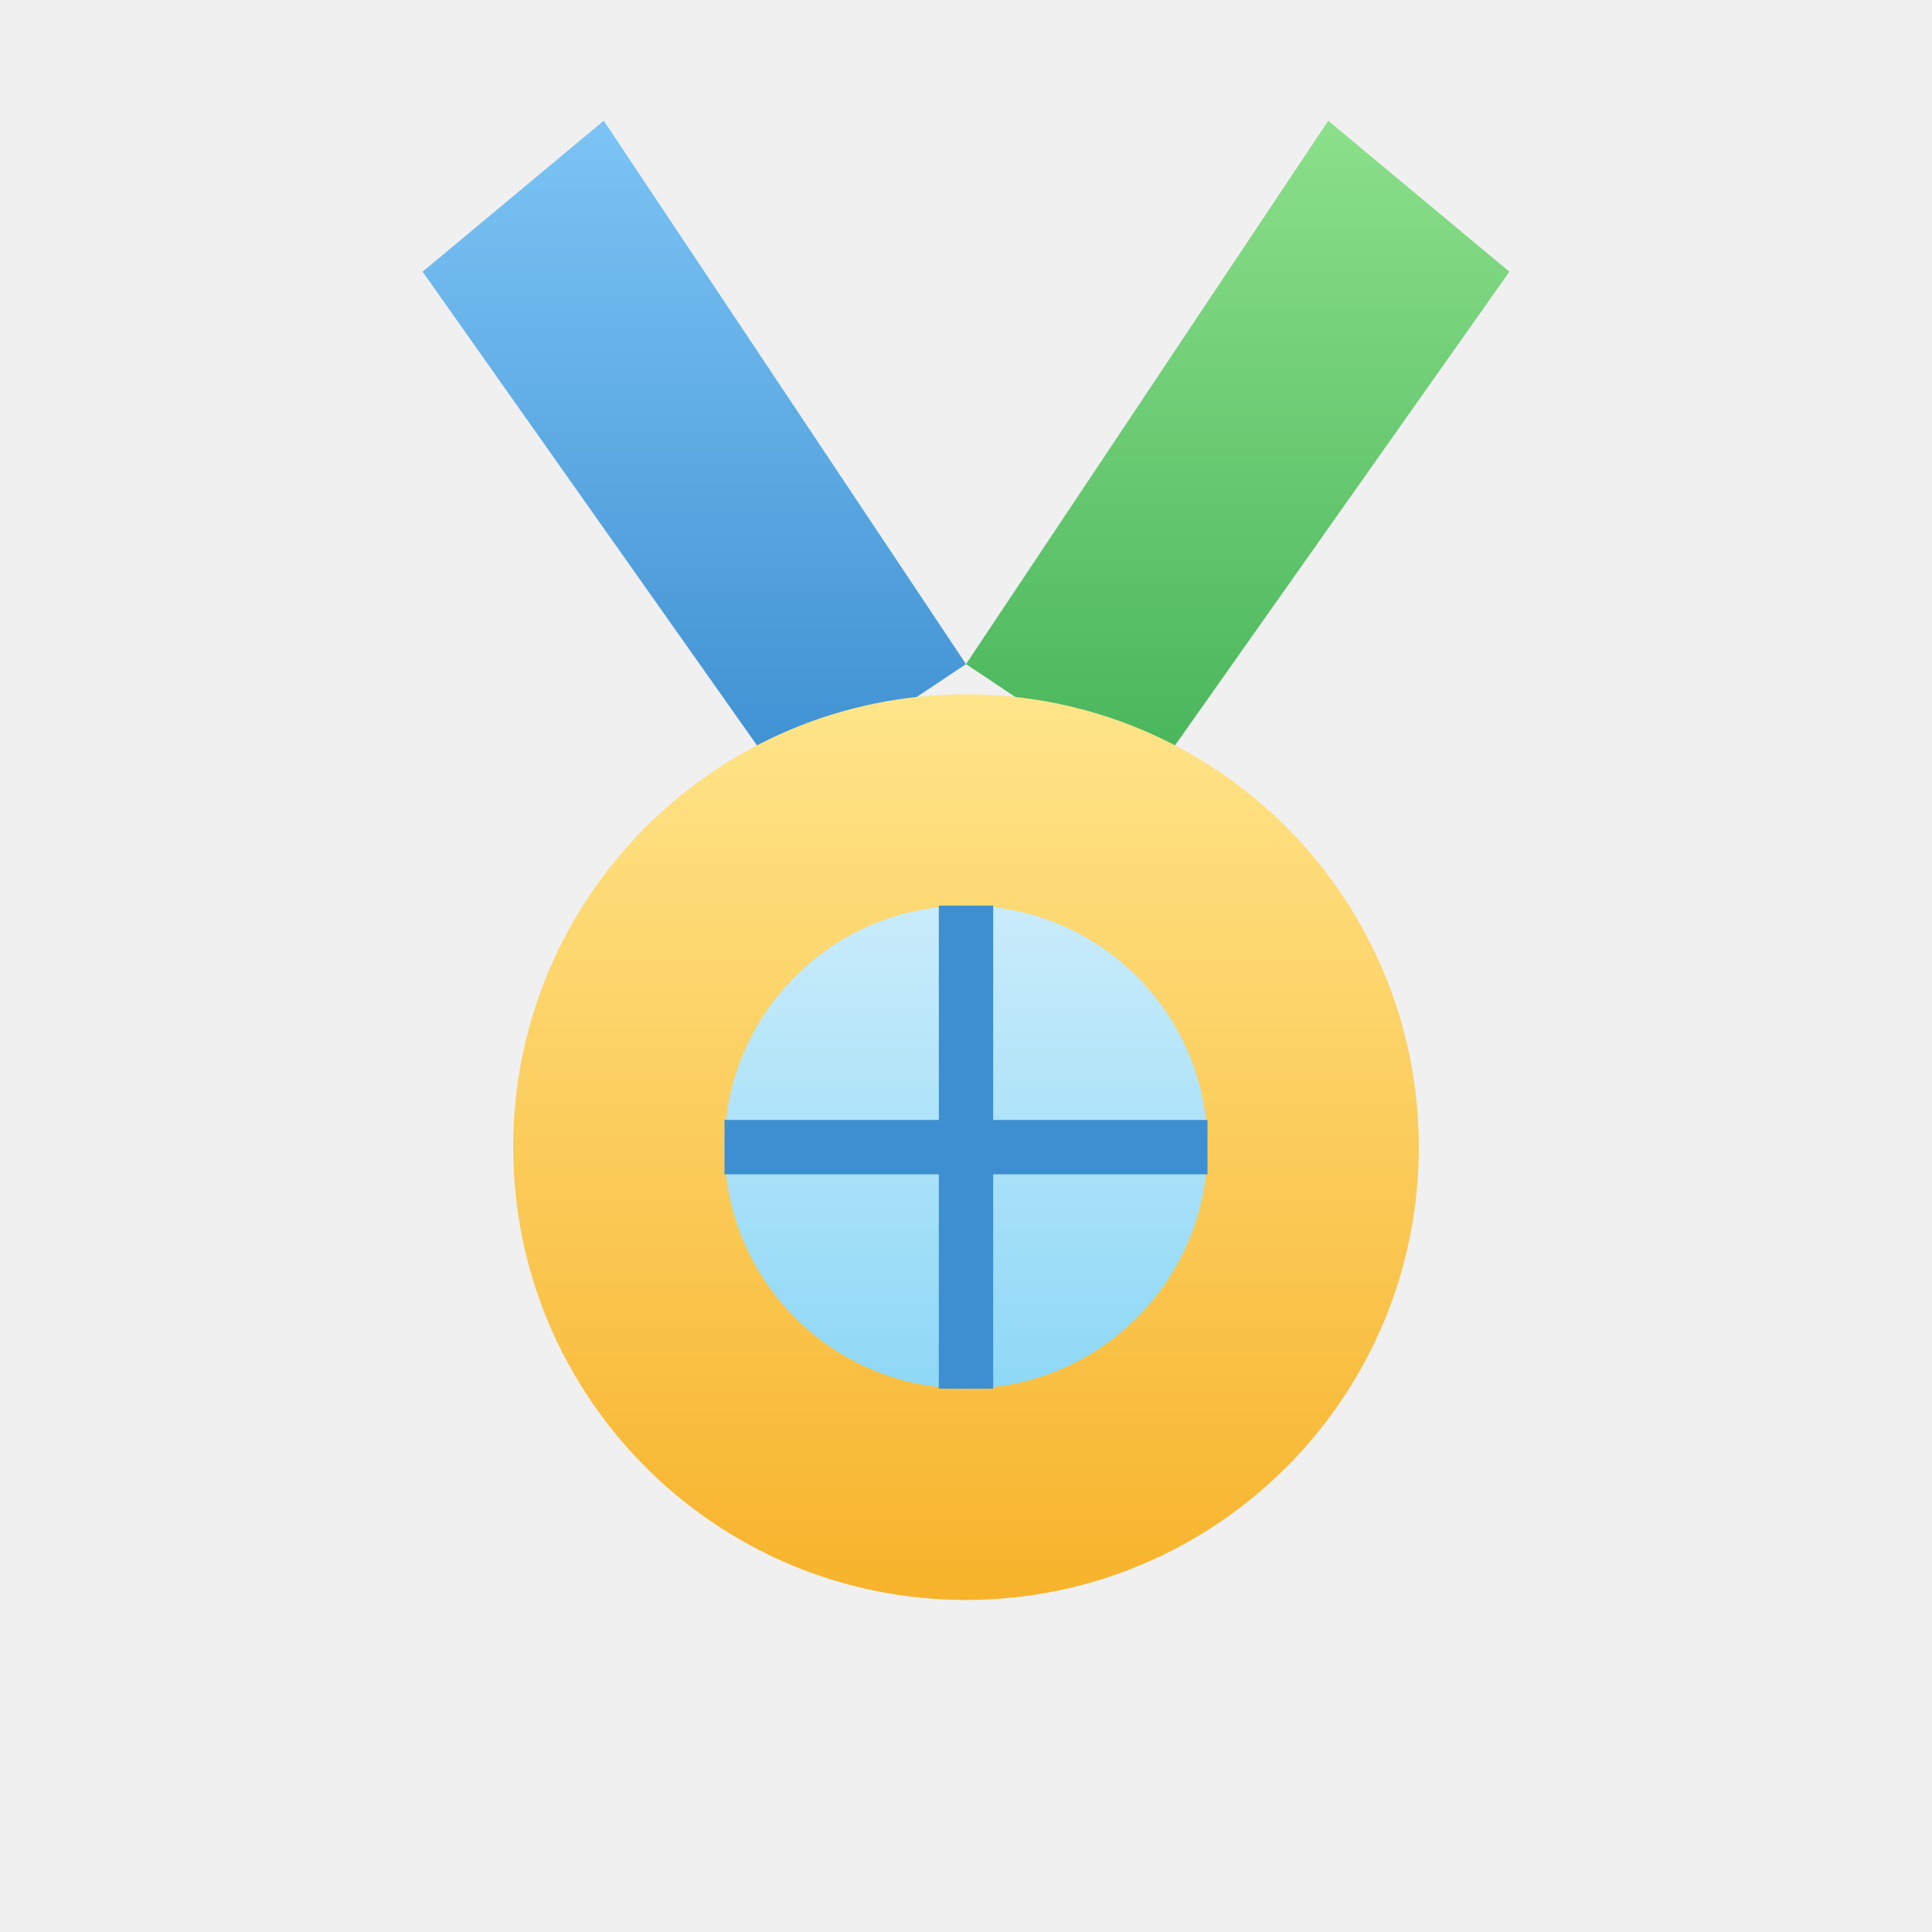
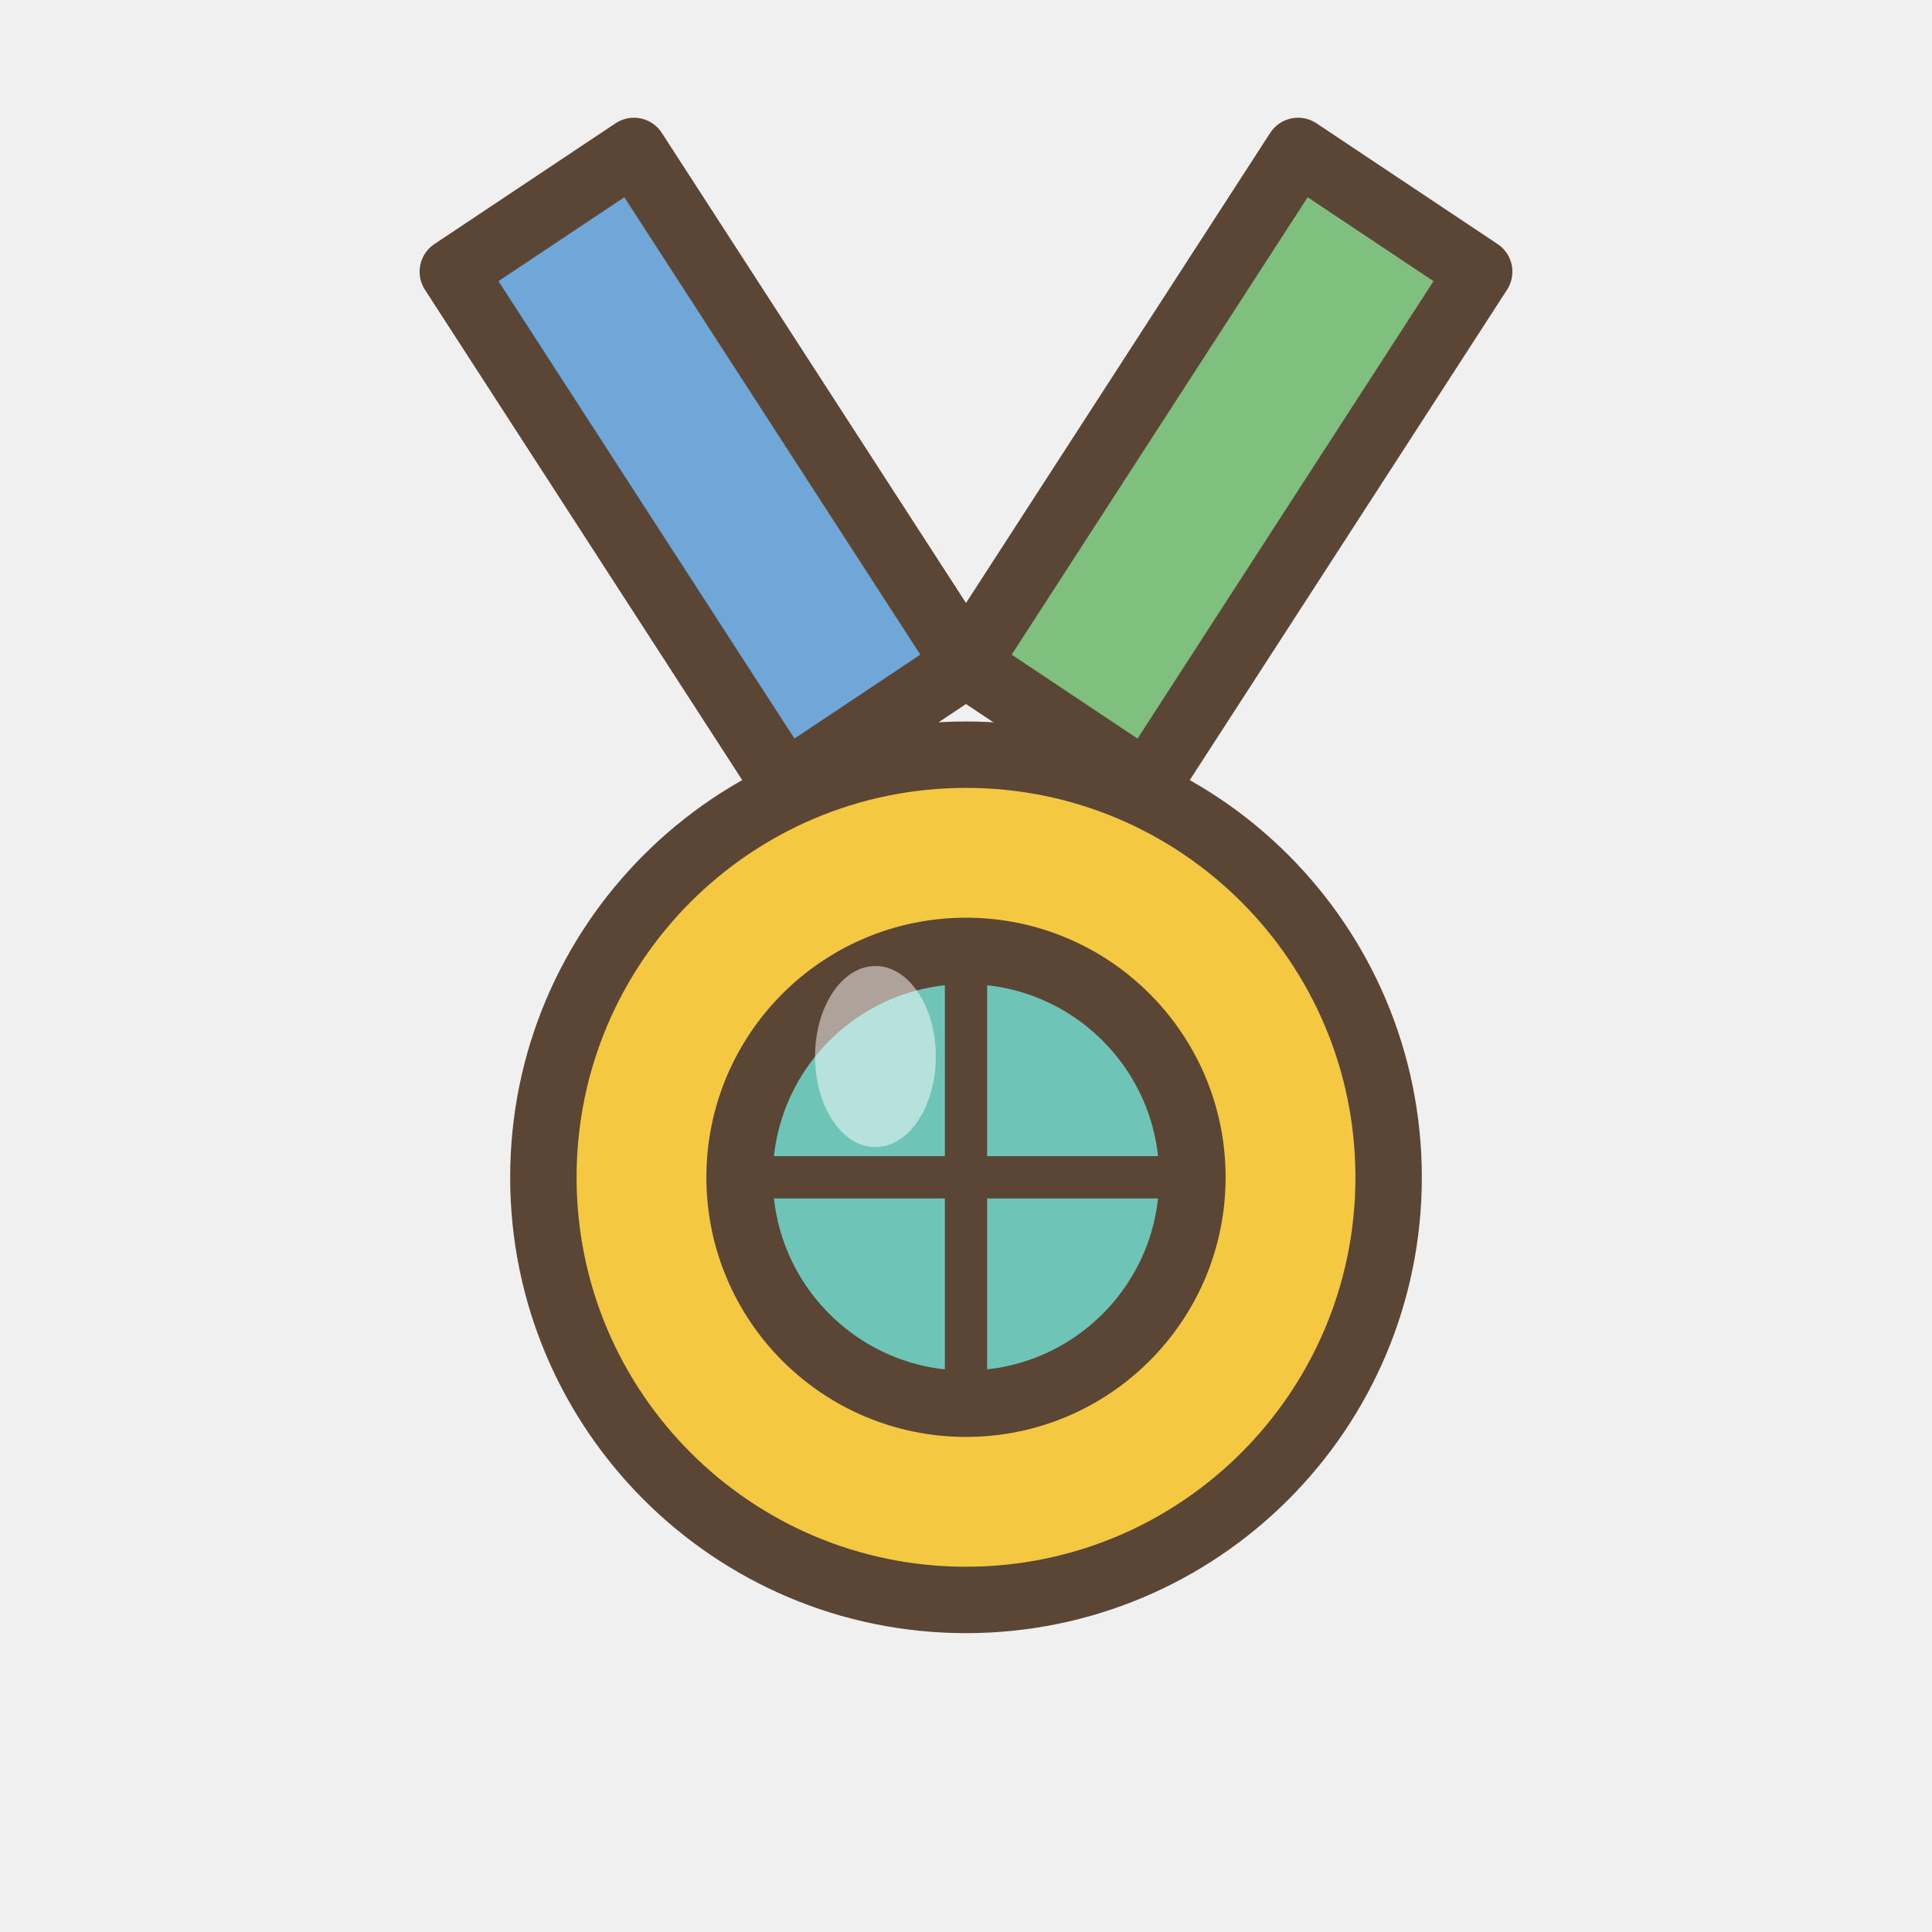
<svg xmlns="http://www.w3.org/2000/svg" viewBox="0 0 64 64">
-   <defs>
-     <linearGradient id="g-blue" x1="0" y1="0" x2="0" y2="1">
-       <stop offset="0" stop-color="#7CC4F5" />
-       <stop offset="1" stop-color="#3D8FD1" />
-     </linearGradient>
-     <linearGradient id="g-green" x1="0" y1="0" x2="0" y2="1">
-       <stop offset="0" stop-color="#8CE08A" />
-       <stop offset="1" stop-color="#46B45A" />
-     </linearGradient>
-     <linearGradient id="g-gold" x1="0" y1="0" x2="0" y2="1">
-       <stop offset="0" stop-color="#FFE58A" />
-       <stop offset="1" stop-color="#F7B32B" />
-     </linearGradient>
-     <linearGradient id="g-sky" x1="0" y1="0" x2="0" y2="1">
-       <stop offset="0" stop-color="#C9ECFB" />
-       <stop offset="1" stop-color="#8ED8F6" />
-     </linearGradient>
-   </defs>
-   <path d="M20 4 L32 22 L26 26 L14 9 Z" fill="url(#g-blue)" />
-   <path d="M44 4 L32 22 L38 26 L50 9 Z" fill="url(#g-green)" />
-   <circle cx="32" cy="38" r="15" fill="url(#g-gold)" />
-   <circle cx="32" cy="38" r="8" fill="url(#g-sky)" />
-   <path d="M32 30 L32 46 M24 38 L40 38" stroke="#3D8FD1" stroke-width="1.8" />
+   <style>.st{stroke:#5B4636;stroke-width:2.2;stroke-linejoin:round;stroke-linecap:round}.th{stroke:#5B4636;stroke-width:1.4;fill:none;stroke-linecap:round;stroke-linejoin:round}</style>
+   <path class="st" d="M21 5 L32 22 L26 26 L15 9 Z" fill="#6FA8D8" />
+   <path class="st" d="M43 5 L32 22 L38 26 L49 9 Z" fill="#7FC07F" />
+   <circle class="st" cx="32" cy="39" r="14" fill="#F5C842" />
+   <circle class="st" cx="32" cy="39" r="7.5" fill="#6FC4B8" />
+   <path class="th" d="M32 31.5 L32 46.5 M24.5 39 L39.5 39" />
+   <ellipse cx="29" cy="35" rx="2" ry="3" fill="#fff" opacity="0.5" />
</svg>
